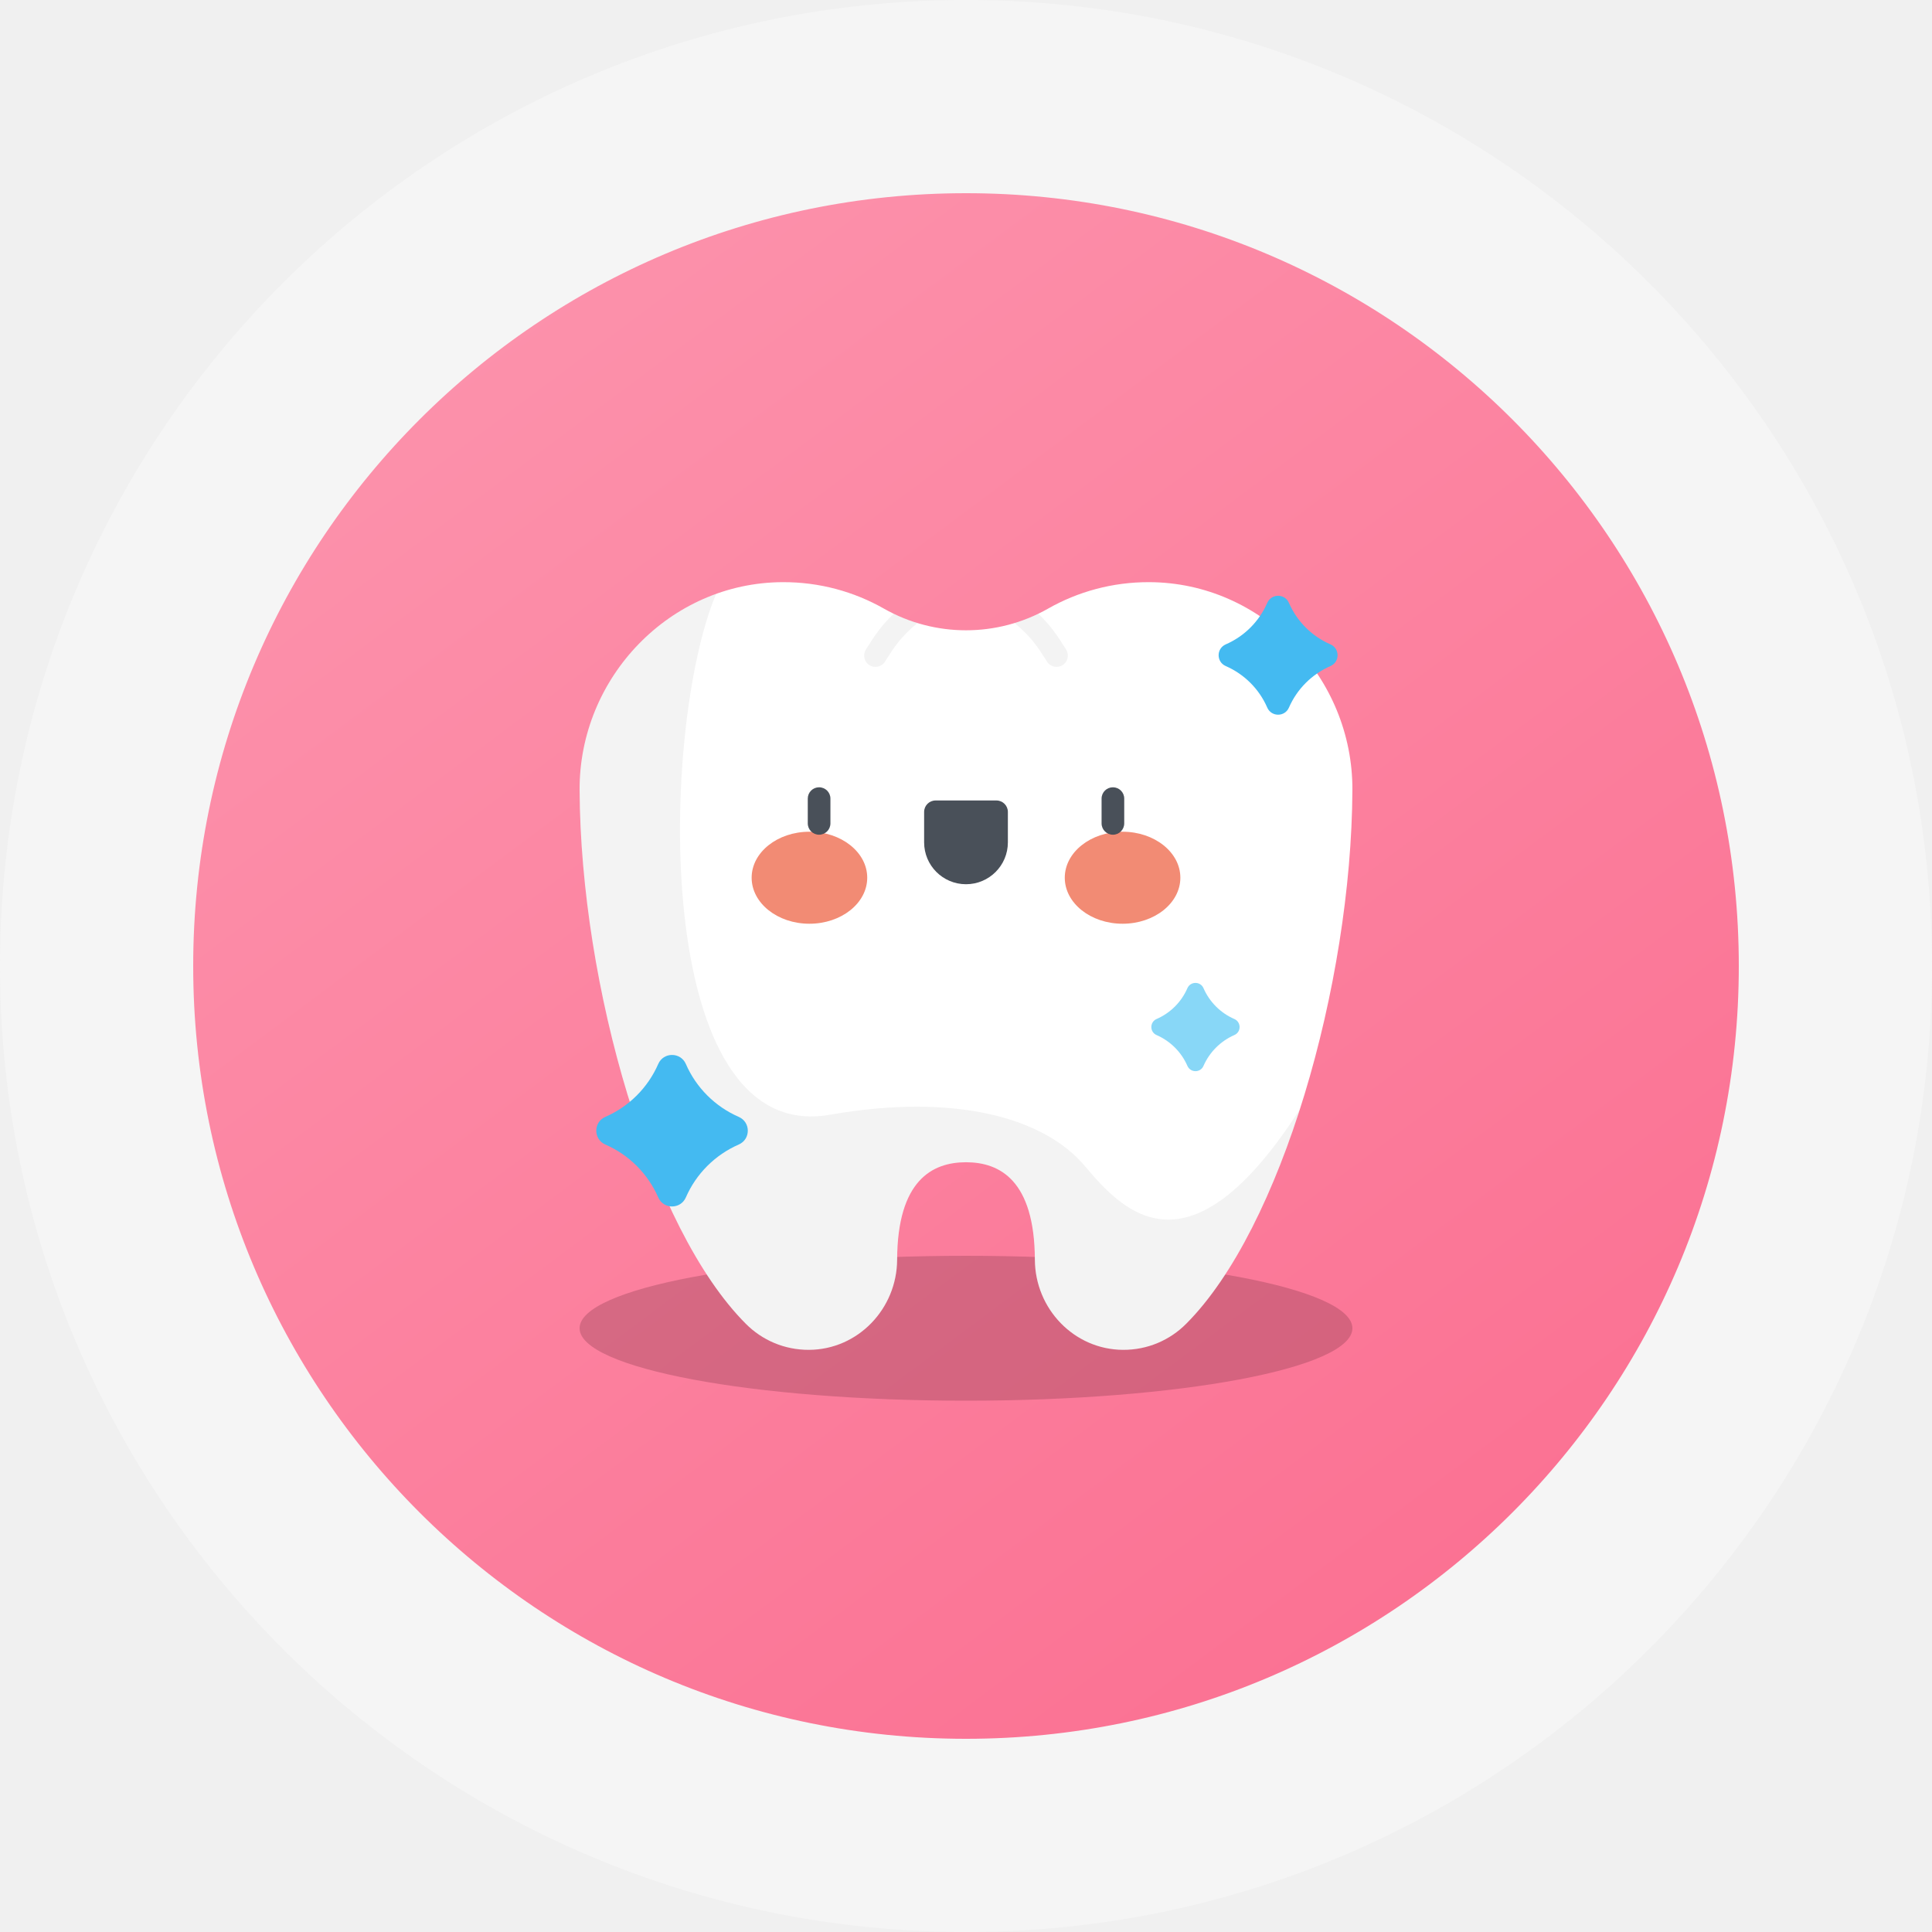
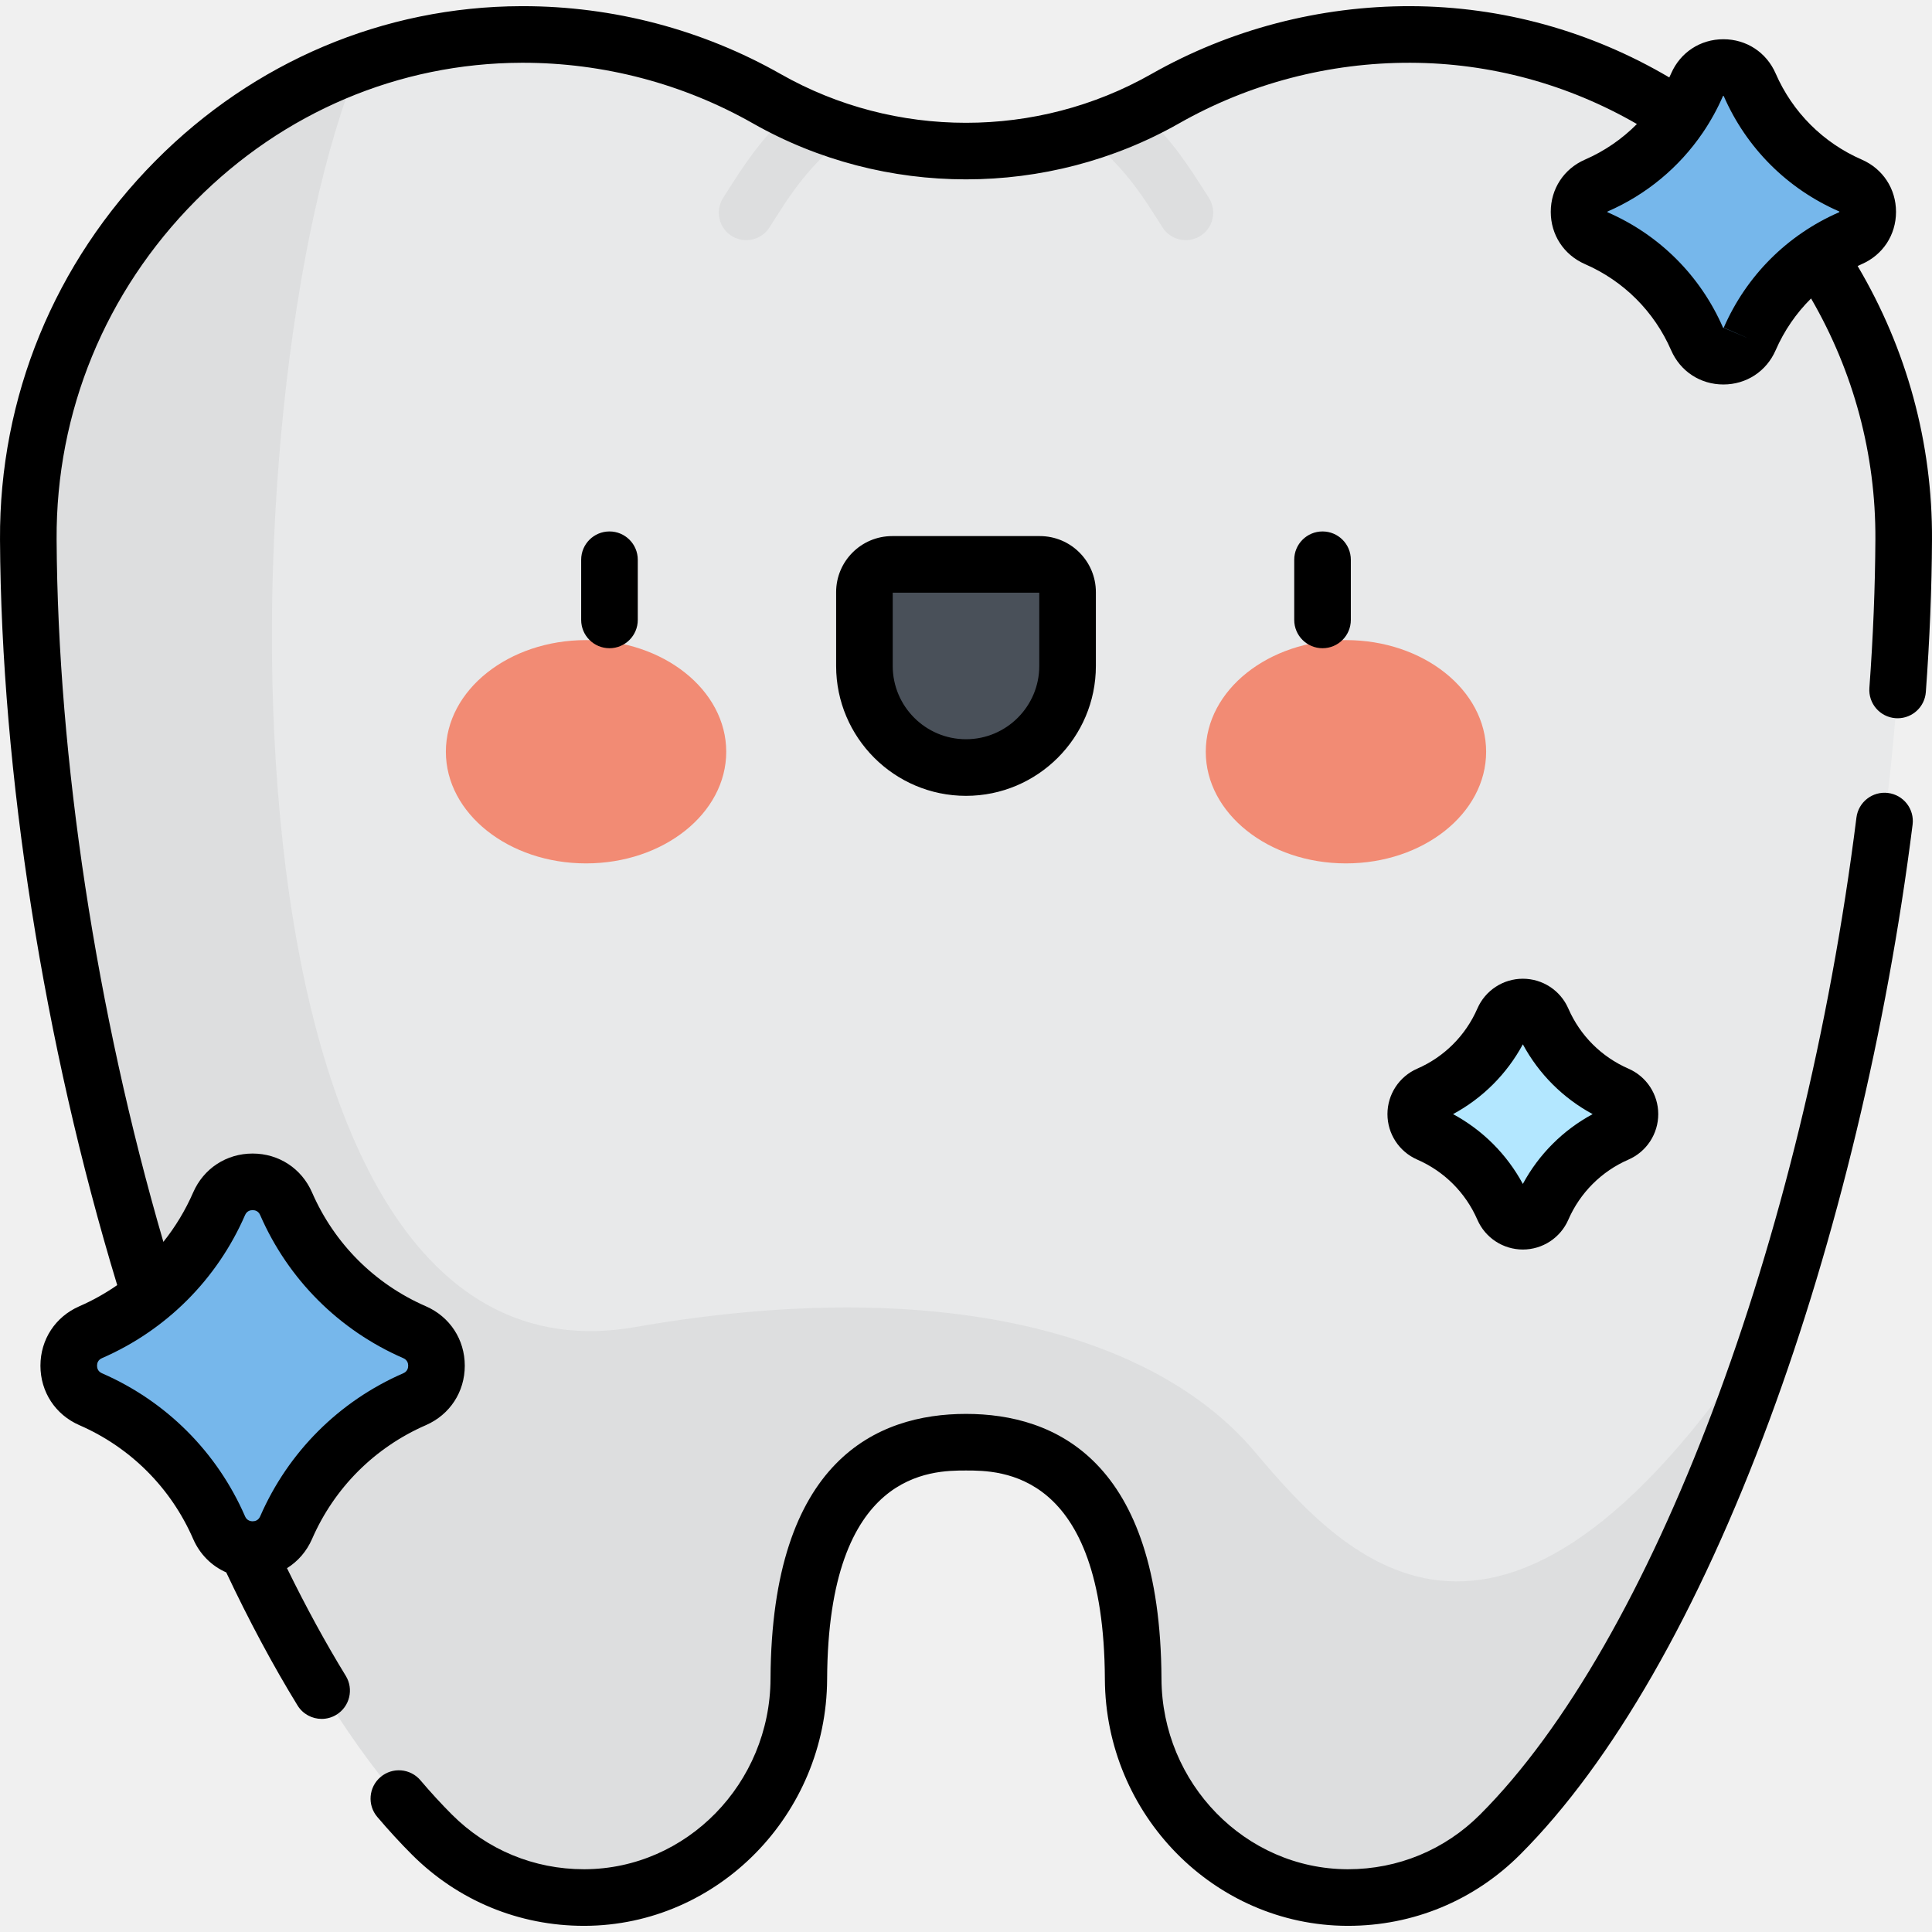
- <svg xmlns="http://www.w3.org/2000/svg" width="40" height="40" viewBox="0 0 40 40" fill="none">
-   <circle cx="20" cy="20" r="18" fill="url(#paint0_linear)" stroke="#F5F5F5" stroke-width="4" />
-   <ellipse opacity="0.3" cx="20" cy="27.5" rx="8" ry="1.5" fill="#7B3244" />
-   <g clip-path="url(#clip0)">
-     <path d="M23.794 12.053C23.032 12.05 22.317 12.25 21.699 12.601C20.646 13.199 19.354 13.199 18.301 12.601C17.683 12.25 16.968 12.05 16.206 12.053C13.872 12.06 11.988 14.027 12 16.36C12.021 20.397 13.476 25.443 15.444 27.41C15.777 27.744 16.238 27.949 16.748 27.947C17.762 27.943 18.569 27.097 18.574 26.082C18.581 24.434 19.304 24.063 20 24.063C20.696 24.063 21.419 24.434 21.426 26.082C21.431 27.097 22.238 27.943 23.253 27.947C23.762 27.949 24.223 27.744 24.556 27.41C26.524 25.443 27.979 20.397 28 16.36C28.012 14.027 26.128 12.06 23.794 12.053Z" fill="white" />
-     <path opacity="0.05" d="M22.072 13.447L22.05 13.413C21.895 13.168 21.761 12.958 21.496 12.707C21.337 12.784 21.172 12.848 21.005 12.899C21.35 13.184 21.483 13.393 21.655 13.664L21.677 13.699C21.722 13.769 21.797 13.807 21.875 13.807C21.918 13.807 21.962 13.796 22 13.771C22.11 13.701 22.142 13.556 22.072 13.447ZM17.95 13.413L17.928 13.447C17.858 13.556 17.89 13.701 18 13.771C18.038 13.796 18.082 13.807 18.125 13.807C18.203 13.807 18.278 13.769 18.323 13.699L18.345 13.664C18.517 13.393 18.65 13.184 18.995 12.899C18.828 12.848 18.663 12.784 18.504 12.707C18.239 12.958 18.105 13.168 17.95 13.413Z" fill="black" />
-     <path opacity="0.05" d="M22.462 24.143C21.614 23.137 19.776 22.626 17.179 23.08C13.464 23.73 13.66 15.046 14.827 12.295C13.173 12.891 11.99 14.51 12 16.361C12.021 20.397 13.476 25.443 15.444 27.41C15.777 27.744 16.238 27.95 16.747 27.948C17.762 27.944 18.569 27.097 18.574 26.083C18.581 24.434 19.304 24.063 20 24.063C20.696 24.063 21.419 24.434 21.426 26.083C21.431 27.097 22.238 27.944 23.253 27.948C23.762 27.95 24.223 27.744 24.556 27.41C25.49 26.477 26.308 24.851 26.912 22.968C24.6 26.56 23.241 25.066 22.462 24.143Z" fill="black" />
-     <path d="M16.758 19.125C17.419 19.125 17.955 18.698 17.955 18.172C17.955 17.646 17.419 17.22 16.758 17.22C16.098 17.22 15.562 17.646 15.562 18.172C15.562 18.698 16.098 19.125 16.758 19.125Z" fill="#F28B74" />
-     <path d="M23.242 19.125C23.902 19.125 24.438 18.698 24.438 18.172C24.438 17.646 23.902 17.22 23.242 17.22C22.581 17.22 22.045 17.646 22.045 18.172C22.045 18.698 22.581 19.125 23.242 19.125Z" fill="#F28B74" />
-     <path d="M16.958 17.282C16.829 17.282 16.724 17.177 16.724 17.047V16.534C16.724 16.404 16.829 16.3 16.958 16.3C17.088 16.3 17.193 16.404 17.193 16.534V17.047C17.193 17.177 17.088 17.282 16.958 17.282Z" fill="#495059" />
-     <path d="M20 18.307C19.521 18.307 19.133 17.919 19.133 17.44V16.81C19.133 16.679 19.239 16.573 19.37 16.573H20.63C20.761 16.573 20.867 16.679 20.867 16.81V17.44C20.867 17.919 20.479 18.307 20 18.307Z" fill="#495059" />
-     <path d="M23.042 17.282C22.912 17.282 22.807 17.177 22.807 17.047V16.534C22.807 16.404 22.912 16.3 23.042 16.3C23.171 16.3 23.276 16.404 23.276 16.534V17.047C23.276 17.177 23.171 17.282 23.042 17.282Z" fill="#495059" />
-     <path d="M26.686 14.65C26.601 14.846 26.323 14.846 26.237 14.65C26.07 14.265 25.762 13.958 25.378 13.79C25.181 13.705 25.181 13.427 25.378 13.341C25.762 13.174 26.07 12.867 26.237 12.482C26.323 12.286 26.601 12.286 26.686 12.482C26.854 12.867 27.161 13.174 27.546 13.341C27.742 13.427 27.742 13.705 27.546 13.79C27.161 13.958 26.854 14.265 26.686 14.65Z" fill="#44BAF1" />
-     <path d="M24.917 22.068C24.854 22.214 24.648 22.214 24.584 22.068C24.46 21.783 24.232 21.555 23.946 21.43C23.801 21.367 23.801 21.161 23.946 21.097C24.232 20.973 24.46 20.745 24.584 20.459C24.648 20.314 24.854 20.314 24.917 20.459C25.042 20.745 25.27 20.973 25.555 21.097C25.701 21.161 25.701 21.367 25.555 21.43C25.27 21.555 25.042 21.783 24.917 22.068Z" fill="#88D7F7" />
-     <path d="M14.2 24.791C14.091 25.041 13.736 25.041 13.628 24.791C13.414 24.301 13.023 23.91 12.532 23.696C12.283 23.587 12.283 23.233 12.532 23.124C13.023 22.91 13.414 22.519 13.628 22.029C13.736 21.779 14.091 21.779 14.2 22.029C14.413 22.519 14.805 22.91 15.295 23.124C15.545 23.233 15.545 23.587 15.295 23.696C14.805 23.91 14.413 24.301 14.2 24.791Z" fill="#44BAF1" />
+ <svg xmlns="http://www.w3.org/2000/svg" version="1.1" id="Capa_1" x="0px" y="0px" viewBox="0 0 511.999 511.999" style="enable-background:new 0 0 511.999 511.999;" xml:space="preserve">
+   <path style="fill:#E8E9EA;" d="M373.852,9.134c-23.666-0.074-45.877,6.125-65.066,17.028c-32.712,18.587-72.858,18.587-105.571,0  c-19.189-10.903-41.4-17.102-65.066-17.028C65.656,9.362,7.124,70.461,7.502,142.952c0.653,125.375,45.86,282.128,106.965,343.234  c10.357,10.357,24.685,16.744,40.504,16.681c31.518-0.125,56.58-26.411,56.726-57.929c0.237-51.201,22.673-62.74,44.303-62.74  c21.631,0,44.067,11.539,44.303,62.739c0.146,31.518,25.208,57.805,56.727,57.929c15.819,0.063,30.146-6.324,40.503-16.681  c61.105-61.105,106.313-217.859,106.965-343.233C504.876,70.461,446.344,9.362,373.852,9.134z" />
+   <path style="opacity:0.05;enable-background:new    ;" d="M320.373,52.456l-0.684-1.075c-4.833-7.605-8.988-14.135-17.214-21.909  c-4.959,2.396-10.062,4.378-15.257,5.964c10.704,8.843,14.841,15.351,20.181,23.755l0.689,1.083c1.388,2.18,3.742,3.372,6.148,3.372  c1.338,0,2.691-0.369,3.903-1.139C321.532,60.348,322.531,55.848,320.373,52.456z M192.313,51.379l-0.685,1.077  c-2.16,3.392-1.16,7.892,2.232,10.051c1.212,0.772,2.565,1.139,3.902,1.139c2.406,0,4.761-1.192,6.148-3.372l0.691-1.085  c5.341-8.403,9.477-14.912,20.18-23.753c-5.195-1.586-10.297-3.568-15.257-5.964C201.301,37.246,197.146,43.775,192.313,51.379z" />
+   <path style="opacity:0.05;enable-background:new    ;" d="M332.485,384.675c-26.349-31.224-83.438-47.097-164.123-32.996  C52.967,371.845,59.061,102.107,95.314,16.673C43.945,35.16,7.202,85.471,7.502,142.952  c0.653,125.375,45.86,282.128,106.965,343.234c10.357,10.357,24.685,16.744,40.504,16.681c31.518-0.125,56.58-26.411,56.726-57.929  c0.237-51.201,22.673-62.74,44.303-62.74c21.631,0,44.067,11.539,44.303,62.739c0.146,31.518,25.208,57.805,56.727,57.929  c15.819,0.062,30.146-6.324,40.503-16.681c28.99-28.99,54.396-79.514,73.169-137.996  C398.88,459.753,356.688,413.355,332.485,384.675z" />
+   <g>
+     <ellipse style="fill:#F28B74;" cx="155.31" cy="199.22" rx="37.15" ry="29.588" />
+     <ellipse style="fill:#F28B74;" cx="356.69" cy="199.22" rx="37.15" ry="29.588" />
  </g>
-   <defs>
-     <linearGradient id="paint0_linear" x1="7" y1="4" x2="35.75" y2="42.5" gradientUnits="userSpaceOnUse">
-       <stop offset="0" stop-color="#FC95AE" />
-       <stop offset="1" stop-color="#FB678B" />
-     </linearGradient>
-     <clipPath id="clip0">
-       <rect width="16" height="16" fill="white" transform="translate(12 12)" />
-     </clipPath>
-   </defs>
+   <path style="fill:#495059;" d="M256,203.406L256,203.406c-14.867,0-26.919-12.052-26.919-26.919v-19.57  c0-4.058,3.29-7.348,7.348-7.348h39.141c4.058,0,7.348,3.29,7.348,7.348v19.57C282.918,191.354,270.867,203.406,256,203.406z" />
+   <path style="fill:#76B7EB;" d="M463.688,89.823L463.688,89.823c-2.653,6.091-11.292,6.091-13.945,0l0,0  c-5.208-11.956-14.749-21.498-26.705-26.706l0,0c-6.091-2.653-6.091-11.292,0-13.945l0,0c11.956-5.208,21.497-14.749,26.705-26.705  l0,0c2.653-6.091,11.292-6.091,13.945,0l0,0c5.208,11.956,14.749,21.497,26.706,26.705l0,0c6.091,2.653,6.091,11.292,0,13.945l0,0  C478.438,68.325,468.896,77.867,463.688,89.823z" />
+   <path style="fill:#B3E7FF;" d="M408.743,320.246L408.743,320.246c-1.969,4.52-8.38,4.52-10.349,0l0,0  c-3.865-8.872-10.945-15.953-19.818-19.818l0,0c-4.52-1.969-4.52-8.38,0-10.349l0,0c8.872-3.865,15.953-10.945,19.818-19.818l0,0  c1.969-4.52,8.38-4.52,10.349,0l0,0c3.865,8.872,10.945,15.953,19.818,19.818l0,0c4.52,1.969,4.52,8.38,0,10.349l0,0  C419.689,304.293,412.608,311.374,408.743,320.246z" />
+   <path style="fill:#76B7EB;" d="M75.829,404.834L75.829,404.834c-3.38,7.76-14.387,7.76-17.767,0l0,0  c-6.635-15.233-18.791-27.389-34.024-34.024l0,0c-7.76-3.38-7.76-14.387,0-17.767l0,0c15.233-6.635,27.389-18.791,34.024-34.024l0,0  c3.38-7.76,14.387-7.76,17.767,0l0,0c6.635,15.233,18.791,27.389,34.024,34.024l0,0c7.76,3.38,7.76,14.387,0,17.767l0,0  C94.62,377.446,82.464,389.602,75.829,404.834z" />
+   <path d="M500.352,210.146c-4.1-0.514-7.859,2.395-8.376,6.507c-14.136,112.52-54.221,218.705-99.747,264.229  c-9.346,9.346-21.756,14.484-34.969,14.484h-0.201c-27.031-0.106-49.127-22.744-49.256-50.463  c-0.267-58.025-28.318-70.205-51.803-70.205c-23.484,0-51.535,12.18-51.803,70.204c-0.128,27.719-22.225,50.356-49.256,50.464  h-0.201c-13.211,0-25.623-5.139-34.97-14.484c-2.776-2.776-5.586-5.835-8.351-9.091c-2.682-3.157-7.414-3.542-10.572-0.862  c-3.157,2.681-3.544,7.414-0.863,10.571c3.028,3.565,6.116,6.927,9.179,9.989c12.181,12.18,28.355,18.877,45.574,18.877H155  c35.231-0.14,64.03-29.476,64.196-65.394c0.255-55.274,27.764-55.274,36.803-55.274s36.548,0,36.803,55.274  c0.167,35.919,28.966,65.255,64.197,65.394h0.262c17.218,0,33.395-6.697,45.574-18.877c24.365-24.365,47.236-64.229,66.141-115.284  c17.639-47.635,31.092-103.634,37.882-157.684C507.375,214.413,504.462,210.663,500.352,210.146z M161.517,171.785  c4.142,0,7.5-3.357,7.5-7.5v-15.947c0-4.143-3.358-7.5-7.5-7.5s-7.5,3.357-7.5,7.5v15.947  C154.017,168.427,157.374,171.785,161.517,171.785z M391.519,323.242c2.089,4.796,6.819,7.895,12.051,7.895s9.961-3.1,12.05-7.896  c3.119-7.158,8.779-12.818,15.938-15.936c4.796-2.089,7.895-6.819,7.895-12.051c0-5.23-3.099-9.961-7.895-12.05  c-7.158-3.118-12.818-8.777-15.937-15.936c-2.089-4.796-6.819-7.895-12.051-7.895c-5.23,0-9.961,3.099-12.05,7.896  c-3.118,7.158-8.777,12.817-15.937,15.935c-4.796,2.089-7.895,6.819-7.895,12.05c0,5.232,3.099,9.962,7.895,12.051  C382.741,310.422,388.4,316.082,391.519,323.242z M403.569,276.755c4.239,7.852,10.647,14.261,18.499,18.499  c-7.853,4.239-14.26,10.646-18.499,18.499c-4.239-7.853-10.646-14.261-18.499-18.499  C392.923,291.015,399.331,284.608,403.569,276.755z M492.295,70.501c0.364-0.17,0.724-0.346,1.094-0.507  c5.598-2.438,9.074-7.745,9.074-13.85c-0.001-6.105-3.479-11.411-9.074-13.848c-10.252-4.466-18.358-12.572-22.824-22.825  c-2.438-5.597-7.744-9.073-13.849-9.073s-11.411,3.477-13.849,9.073c-0.155,0.355-0.324,0.701-0.487,1.051  C421.529,8.231,398.014,1.711,373.875,1.634c-24.176-0.058-47.93,6.151-68.795,18.008c-30.274,17.2-67.886,17.2-98.16,0  C186.178,7.856,162.551,1.633,138.56,1.633c-0.145,0-0.29,0.001-0.435,0.001C101.717,1.748,67.291,16.307,41.19,42.627  C14.433,69.609-0.194,105.251,0.002,142.992c0.322,61.876,11.618,133.572,31.06,197.576c-3.123,2.17-6.471,4.054-10.019,5.599  c-6.369,2.773-10.325,8.812-10.326,15.759c0,6.946,3.956,12.986,10.325,15.761c13.54,5.898,24.245,16.603,30.143,30.143  c1.782,4.093,4.917,7.181,8.77,8.871c6.035,12.785,12.378,24.637,18.887,35.246c1.415,2.307,3.878,3.578,6.4,3.578  c1.337,0,2.691-0.357,3.915-1.108c3.531-2.166,4.637-6.784,2.47-10.315c-5.323-8.675-10.541-18.246-15.57-28.52  c2.875-1.79,5.204-4.44,6.646-7.751c5.898-13.54,16.603-24.245,30.144-30.143c6.369-2.774,10.325-8.814,10.325-15.761  s-3.957-12.985-10.325-15.759c-13.54-5.897-24.245-16.602-30.143-30.143c-2.774-6.369-8.813-10.325-15.759-10.325  c-6.947,0-12.986,3.956-15.76,10.325c-2.065,4.74-4.731,9.123-7.889,13.084c-17.74-60.826-27.992-127.984-28.295-186.195  C14.825,109.186,27.908,77.322,51.84,53.19c23.276-23.472,53.936-36.454,86.331-36.556c0.13,0,0.258-0.001,0.388-0.001  c21.396,0,42.464,5.547,60.95,16.05c34.845,19.799,78.137,19.799,112.98,0c18.598-10.567,39.785-16.12,61.338-16.049  c21.09,0.066,41.656,5.663,59.972,16.235c-3.903,3.949-8.552,7.159-13.758,9.427c-5.597,2.436-9.073,7.743-9.074,13.848  c0,6.104,3.477,11.411,9.073,13.85c10.253,4.466,18.359,12.571,22.825,22.824c2.438,5.597,7.744,9.073,13.849,9.073  c6.104,0,11.411-3.477,13.849-9.073c2.261-5.19,5.457-9.827,9.389-13.723c11.282,19.443,17.162,41.335,17.044,63.819  c-0.065,12.667-0.6,25.918-1.59,39.384c-0.304,4.131,2.799,7.726,6.93,8.029c0.188,0.014,0.373,0.02,0.558,0.02  c3.893,0,7.183-3.007,7.472-6.95c1.015-13.805,1.564-27.399,1.631-40.405C512.131,117.408,505.326,92.517,492.295,70.501z   M64.938,322.015c0.474-1.088,1.353-1.315,2.008-1.315c0.654,0,1.534,0.228,2.007,1.315c7.417,17.026,20.878,30.488,37.905,37.904  c1.086,0.474,1.315,1.353,1.315,2.007c0,0.655-0.229,1.535-1.315,2.009c-17.026,7.416-30.488,20.878-37.905,37.904  c-0.474,1.088-1.353,1.315-2.007,1.315c-0.073,0-0.149-0.004-0.226-0.011c-0.12-0.023-0.24-0.043-0.362-0.06  c-0.527-0.127-1.079-0.461-1.42-1.245c-7.417-17.027-20.878-30.488-37.904-37.904c-1.087-0.474-1.316-1.354-1.316-2.009  c0-0.654,0.229-1.533,1.315-2.007C44.06,352.503,57.521,339.042,64.938,322.015z M487.398,56.242  c-13.739,5.984-24.602,16.847-30.586,30.586l6.876,2.995l-6.879-2.946c-0.043,0.019-0.146,0.019-0.19-0.049  c-5.984-13.739-16.848-24.602-30.636-30.589c-0.02-0.042-0.02-0.146,0.049-0.19c10.283-4.479,18.954-11.692,25.177-20.818  c0.011-0.016,0.023-0.03,0.034-0.046c0.004-0.006,0.006-0.011,0.01-0.017c2.073-3.049,3.873-6.31,5.369-9.755  c0.041-0.021,0.145-0.018,0.19,0.049c5.985,13.74,16.848,24.603,30.636,30.59C487.468,56.093,487.467,56.196,487.398,56.242z   M357.983,164.285v-15.947c0-4.143-3.357-7.5-7.5-7.5s-7.5,3.357-7.5,7.5v15.947c0,4.143,3.357,7.5,7.5,7.5  S357.983,168.427,357.983,164.285z M256,210.906c18.978,0,34.419-15.441,34.419-34.419v-19.57c0-8.188-6.661-14.848-14.849-14.848  h-39.14c-8.188,0-14.848,6.66-14.848,14.848v19.57C221.581,195.465,237.021,210.906,256,210.906z M236.581,157.069h38.837v19.418  c0,10.708-8.711,19.419-19.419,19.419s-19.419-8.711-19.419-19.419v-19.418H236.581z" />
+   <g>
+ </g>
+   <g>
+ </g>
+   <g>
+ </g>
+   <g>
+ </g>
+   <g>
+ </g>
+   <g>
+ </g>
+   <g>
+ </g>
+   <g>
+ </g>
+   <g>
+ </g>
+   <g>
+ </g>
+   <g>
+ </g>
+   <g>
+ </g>
+   <g>
+ </g>
+   <g>
+ </g>
+   <g>
+ </g>
</svg>
